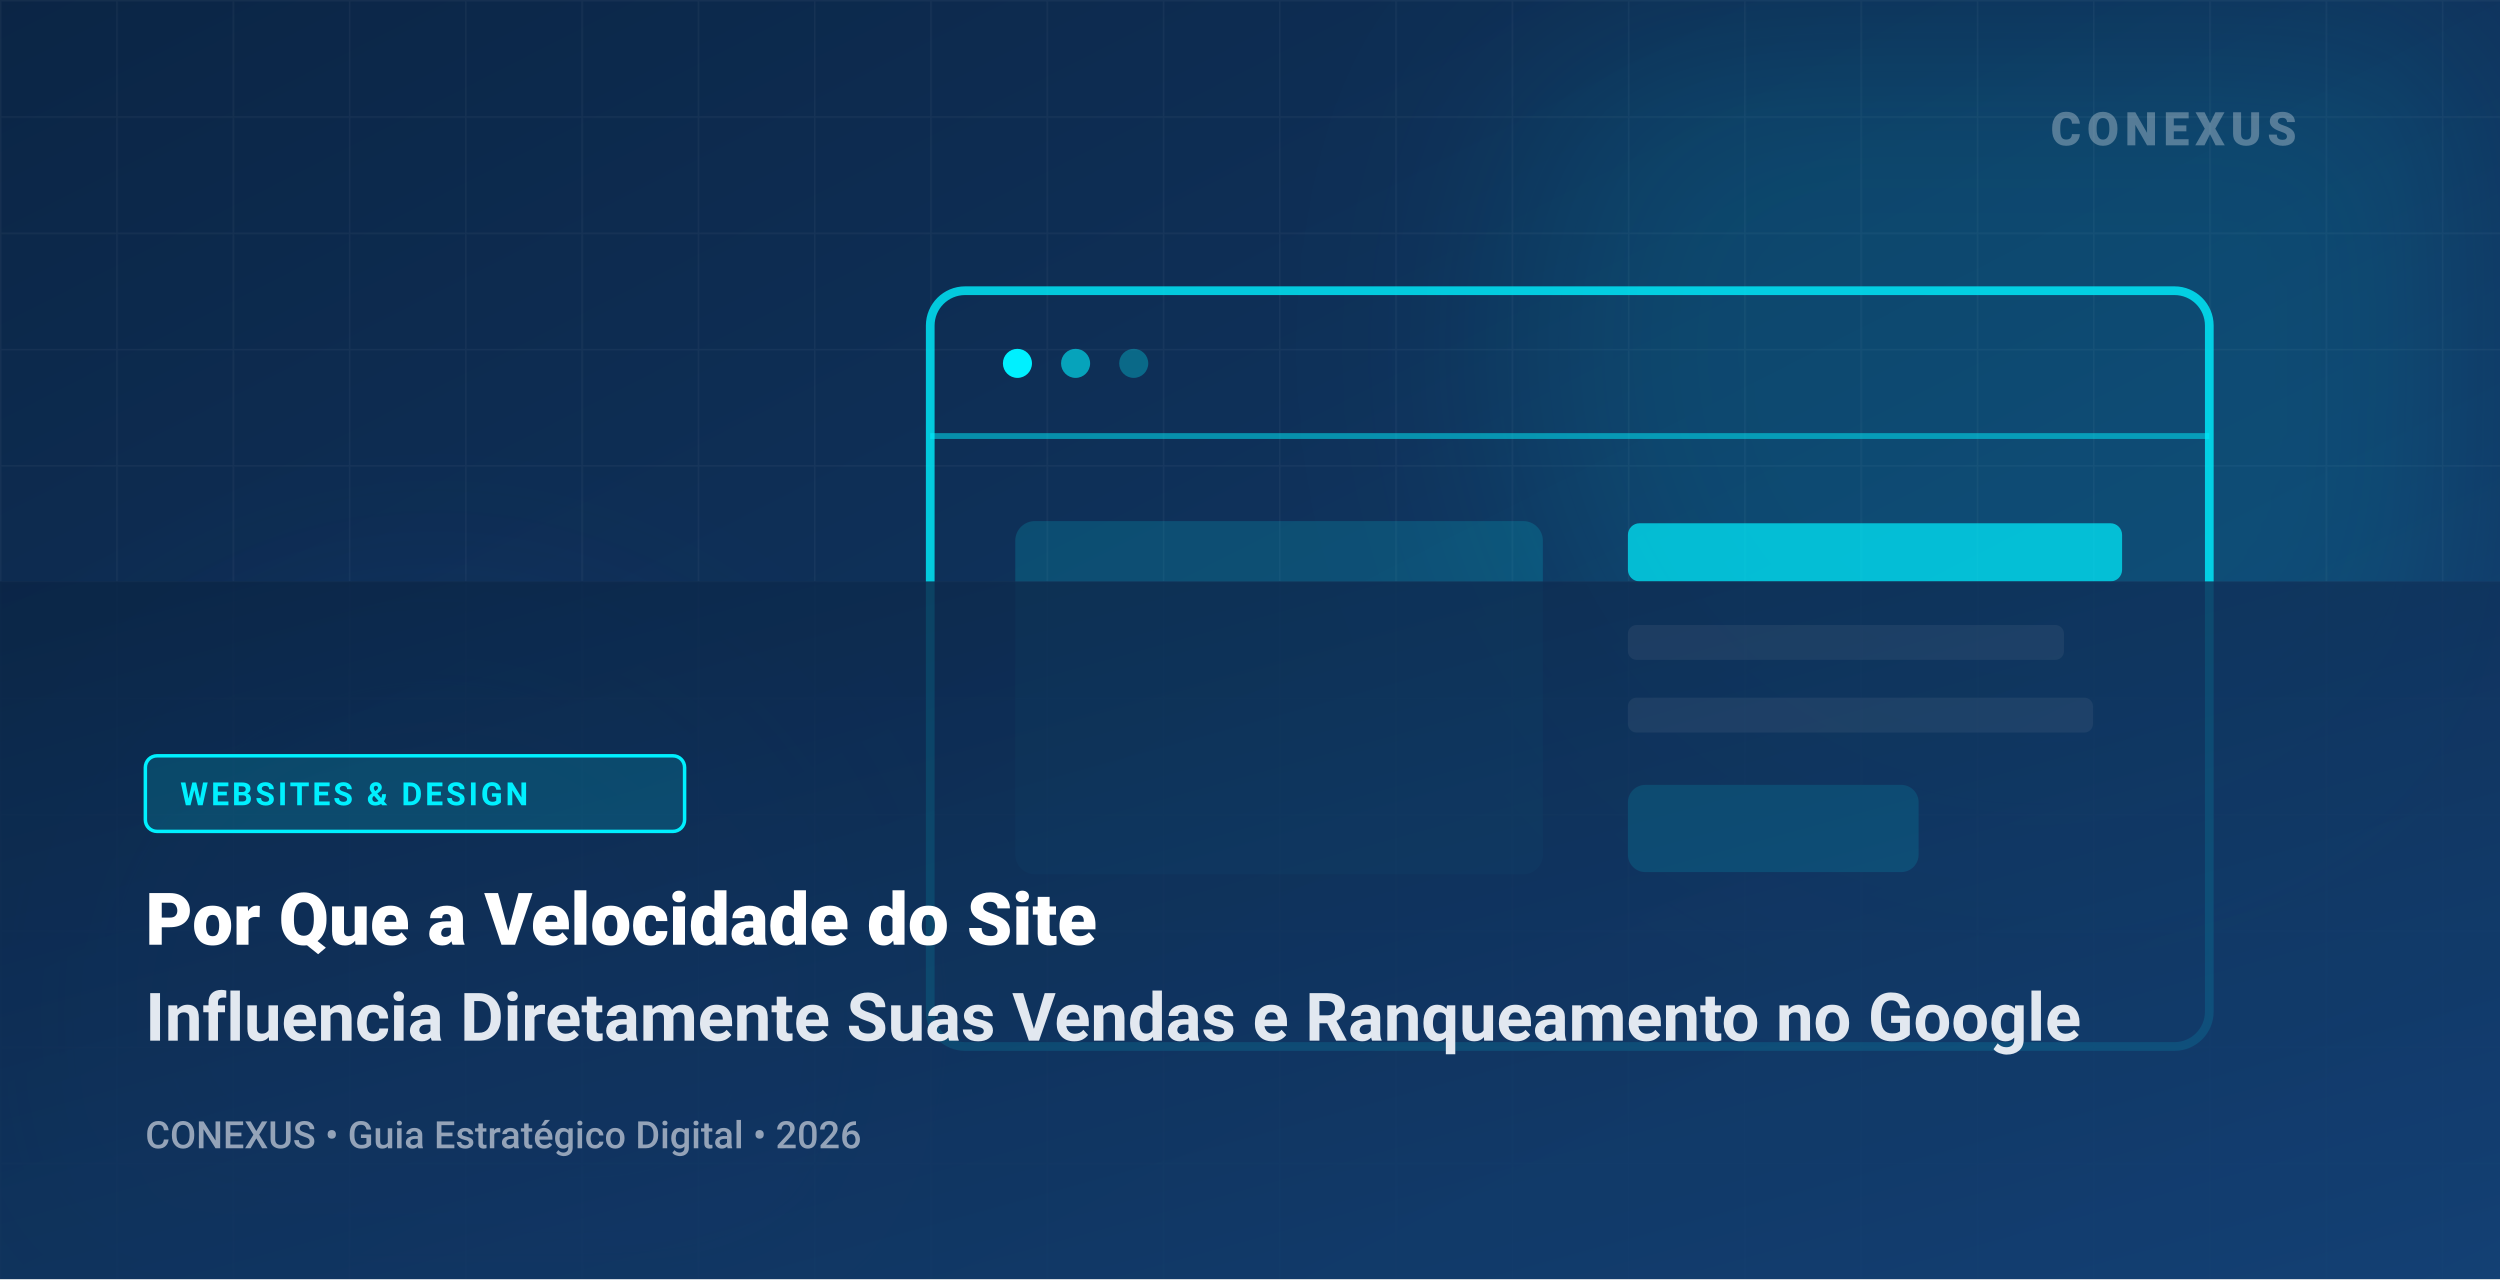
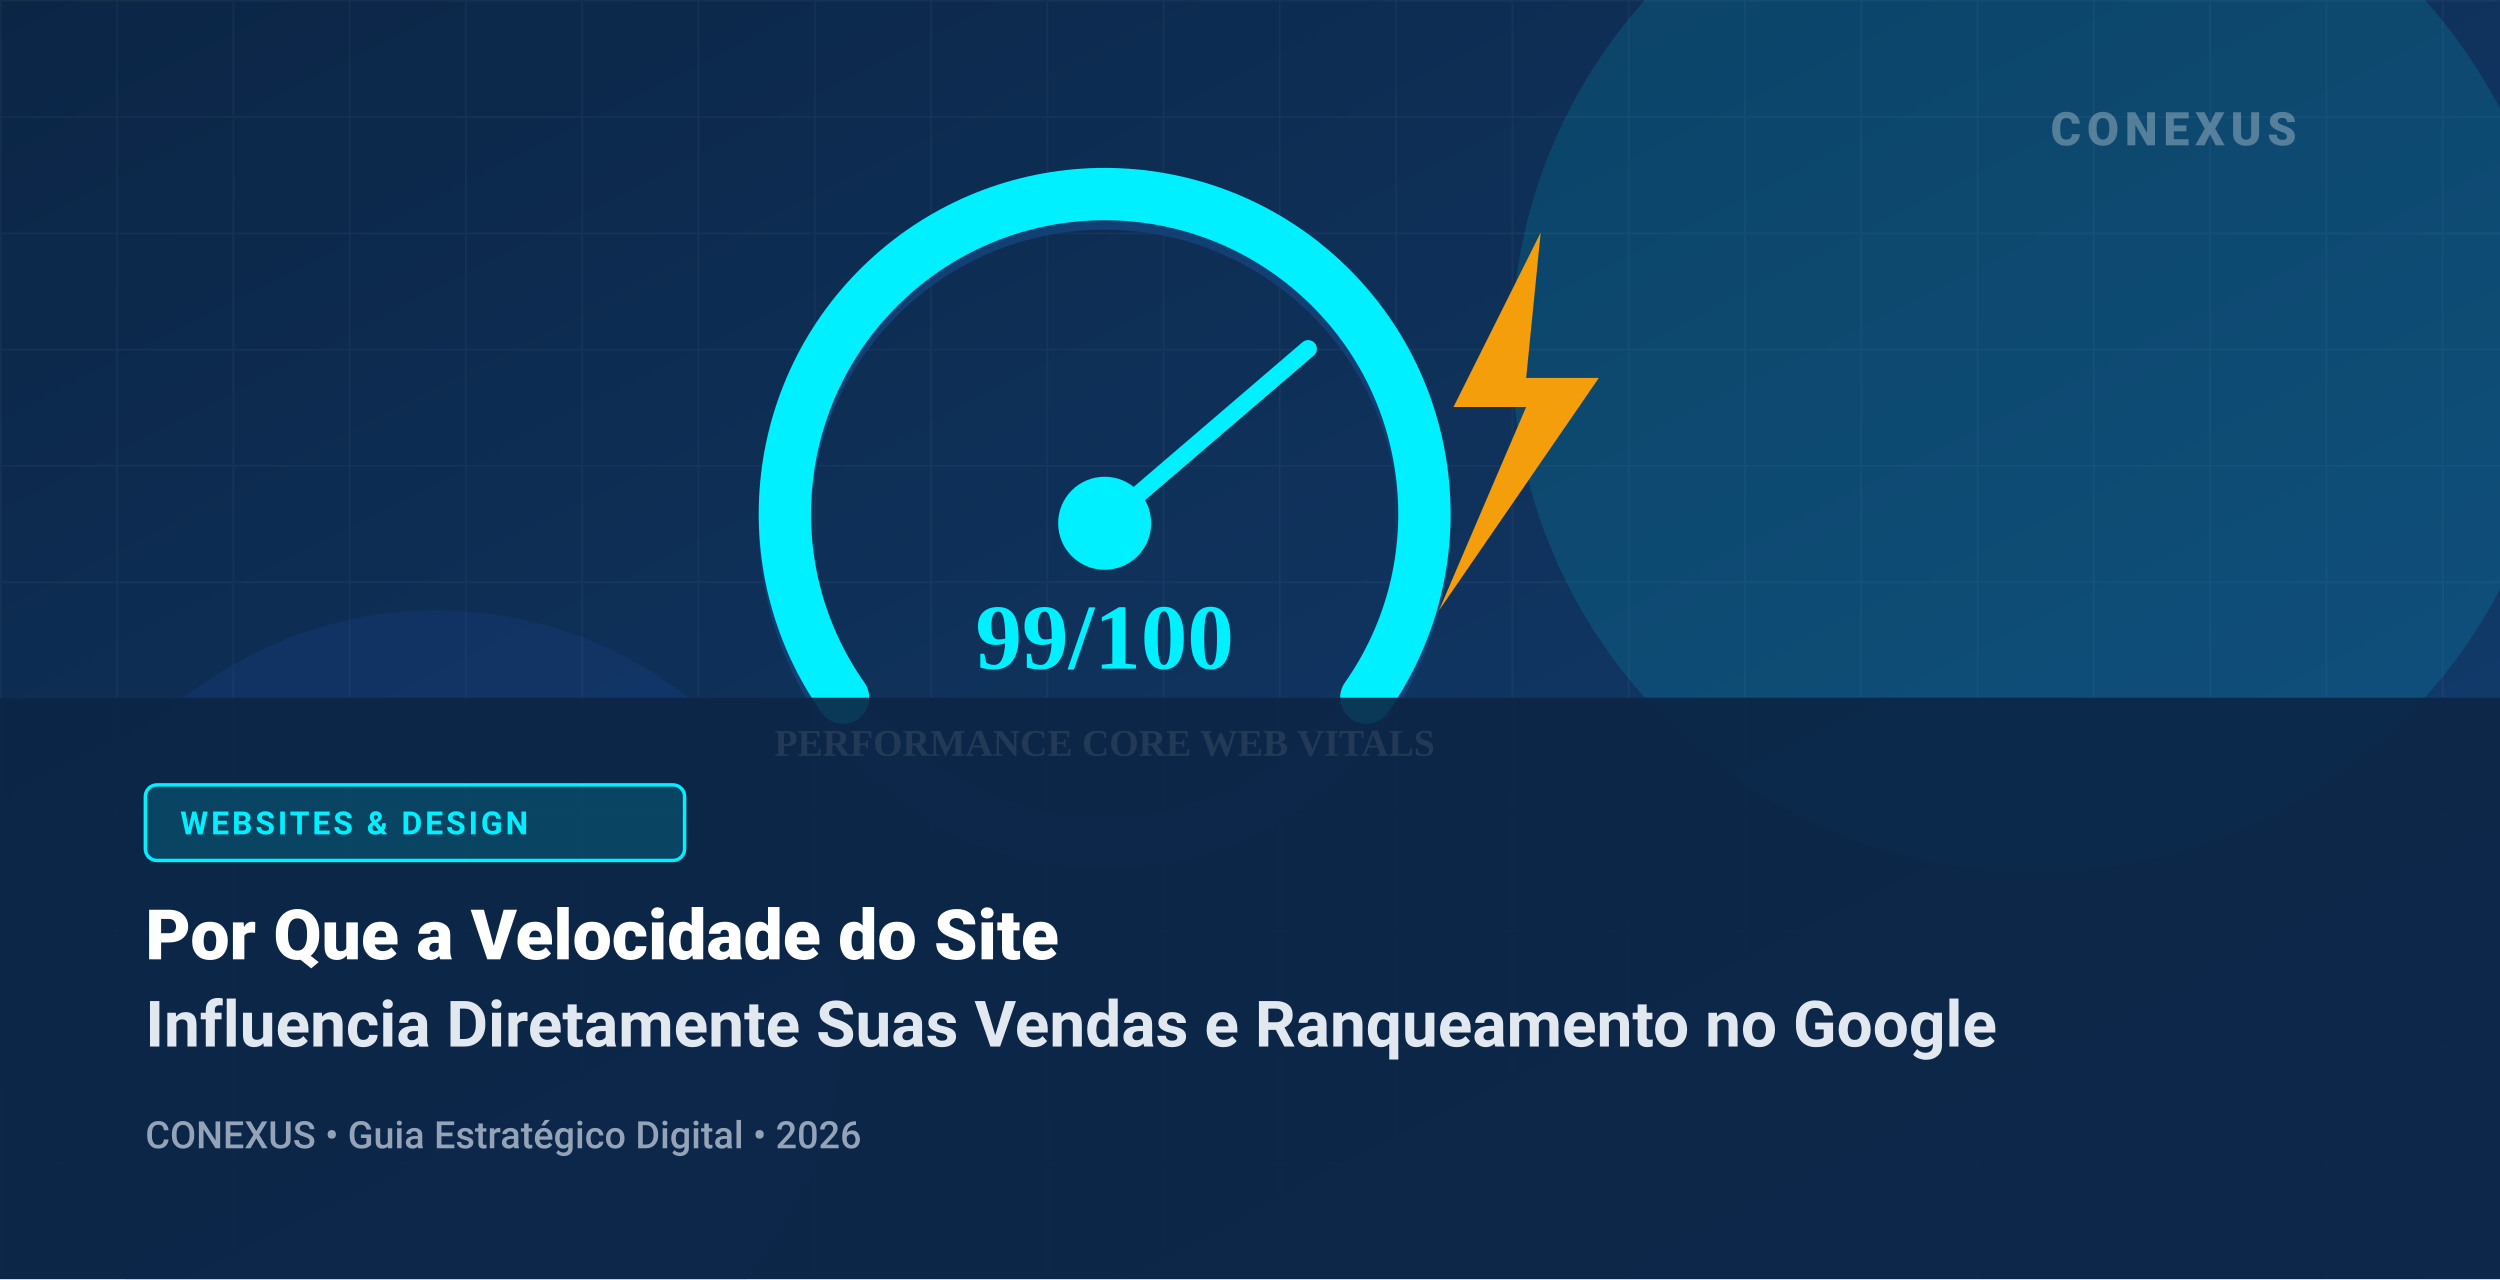
<svg xmlns="http://www.w3.org/2000/svg" viewBox="0 0 860 440" width="860" height="440">
  <defs>
-     <linearGradient id="bgGrad" x1="0%" y1="0%" x2="100%" y2="100%">
+     <linearGradient id="bgGrad_por_que_velocidade_do_site_influencia_vendas" x1="0%" y1="0%" x2="100%" y2="100%">
      <stop offset="0%" stop-color="#0B2545" />
      <stop offset="100%" stop-color="#134074" />
    </linearGradient>
-     <linearGradient id="glowGrad" x1="0%" y1="0%" x2="100%" y2="0%">
-       <stop offset="0%" stop-color="#00F0FF" stop-opacity="0.8" />
-       <stop offset="100%" stop-color="#2563EB" stop-opacity="0" />
-     </linearGradient>
-     <pattern id="gridPattern" width="40" height="40" patternUnits="userSpaceOnUse">
+     <pattern id="gridPattern_por_que_velocidade_do_site_influencia_vendas" width="40" height="40" patternUnits="userSpaceOnUse">
      <path d="M 40 0 L 0 0 0 40" fill="none" stroke="rgba(255, 255, 255, 0.04)" stroke-width="1" />
    </pattern>
  </defs>
-   <rect width="860" height="440" fill="url(#bgGrad)" />
-   <rect width="860" height="440" fill="url(#gridPattern)" />
-   <circle cx="700" cy="120" r="180" fill="#00F0FF" opacity="0.12" filter="blur(40px)" />
-   <circle cx="150" cy="350" r="140" fill="#2563EB" opacity="0.1" filter="blur(30px)" />
-   <g transform="translate(140, 20)">
-     <rect x="180" y="80" width="440" height="260" rx="12" fill="none" stroke="#00F0FF" stroke-width="3" opacity="0.8" />
-     <line x1="180" y1="130" x2="620" y2="130" stroke="#00F0FF" stroke-width="2" opacity="0.5" />
-     <circle cx="210" cy="105" r="5" fill="#00F0FF" />
-     <circle cx="230" cy="105" r="5" fill="#00F0FF" opacity="0.6" />
-     <circle cx="250" cy="105" r="5" fill="#00F0FF" opacity="0.3" />
-     <rect x="210" y="160" width="180" height="120" rx="6" fill="#00F0FF" opacity="0.15" stroke="#00F0FF" stroke-width="1.5" />
-     <rect x="420" y="160" width="170" height="20" rx="4" fill="#00F0FF" opacity="0.7" />
-     <rect x="420" y="195" width="150" height="12" rx="3" fill="#FFFFFF" opacity="0.4" />
-     <rect x="420" y="220" width="160" height="12" rx="3" fill="#FFFFFF" opacity="0.4" />
-     <rect x="420" y="250" width="100" height="30" rx="6" fill="#00F0FF" opacity="0.85" />
+   <rect width="860" height="440" fill="url(#bgGrad_por_que_velocidade_do_site_influencia_vendas)" />
+   <rect width="860" height="440" fill="url(#gridPattern_por_que_velocidade_do_site_influencia_vendas)" />
+   <circle cx="700" cy="120" r="180" fill="#00F0FF" opacity="0.12" />
+   <circle cx="150" cy="350" r="140" fill="#2563EB" opacity="0.1" />
+   <g transform="translate(100, 20)">
+     <circle cx="280" cy="160" r="110" fill="none" stroke="#134074" stroke-width="18" />
+     <path d="M 190 220 A 110 110 0 1 1 370 220" fill="none" stroke="#00F0FF" stroke-width="18" stroke-linecap="round" />
+     <line x1="280" y1="160" x2="350" y2="100" stroke="#00F0FF" stroke-width="6" stroke-linecap="round" />
+     <circle cx="280" cy="160" r="16" fill="#00F0FF" />
+     <text x="280" y="210" fill="#00F0FF" font-size="32" font-weight="900" text-anchor="middle">99/100</text>
+     <text x="280" y="240" fill="#FFFFFF" font-size="13" font-weight="700" text-anchor="middle">PERFORMANCE CORE WEB VITALS</text>
+     <polygon points="430,60 400,120 425,120 395,190 450,110 425,110" fill="#F59E0B" />
  </g>
-   <rect x="0" y="200" width="860" height="240" fill="url(#bgGrad)" opacity="0.85" />
-   <g transform="translate(50, 260)">
+   <rect x="0" y="240" width="860" height="200" fill="#0B2545" opacity="0.9" />
+   <g transform="translate(50, 270)">
    <rect x="0" y="0" width="185.5" height="26" rx="4" fill="#00F0FF" fill-opacity="0.15" stroke="#00F0FF" stroke-width="1.2" />
    <text x="12" y="17" fill="#00F0FF" font-family="system-ui, -apple-system, BlinkMacSystemFont, 'Segoe UI', Roboto, sans-serif" font-size="11" font-weight="700" letter-spacing="1">WEBSITES &amp; DESIGN</text>
-     <text x="0" y="65" fill="#FFFFFF" font-family="system-ui, -apple-system, BlinkMacSystemFont, 'Segoe UI', Roboto, sans-serif" font-size="25" font-weight="800">Por Que a Velocidade do Site</text>
-     <text x="0" y="98" fill="#E2E8F0" font-family="system-ui, -apple-system, BlinkMacSystemFont, 'Segoe UI', Roboto, sans-serif" font-size="23" font-weight="700">Influencia Diretamente Suas Vendas e Ranqueamento no Google</text>
-     <text x="0" y="135" fill="#94A3B8" font-family="system-ui, -apple-system, BlinkMacSystemFont, 'Segoe UI', Roboto, sans-serif" font-size="13" font-weight="500">CONEXUS • Guia Estratégico Digital • 2026</text>
+     <text x="0" y="60" fill="#FFFFFF" font-family="system-ui, -apple-system, BlinkMacSystemFont, 'Segoe UI', Roboto, sans-serif" font-size="24" font-weight="800">Por Que a Velocidade do Site</text>
+     <text x="0" y="90" fill="#E2E8F0" font-family="system-ui, -apple-system, BlinkMacSystemFont, 'Segoe UI', Roboto, sans-serif" font-size="22" font-weight="700">Influencia Diretamente Suas Vendas e Ranqueamento no Google</text>
+     <text x="0" y="125" fill="#94A3B8" font-family="system-ui, -apple-system, BlinkMacSystemFont, 'Segoe UI', Roboto, sans-serif" font-size="13" font-weight="500">CONEXUS • Guia Estratégico Digital • 2026</text>
  </g>
  <text x="790" y="50" fill="#FFFFFF" opacity="0.3" font-family="system-ui, -apple-system, BlinkMacSystemFont, 'Segoe UI', Roboto, sans-serif" font-size="16" font-weight="800" text-anchor="end" letter-spacing="2">CONEXUS</text>
</svg>
